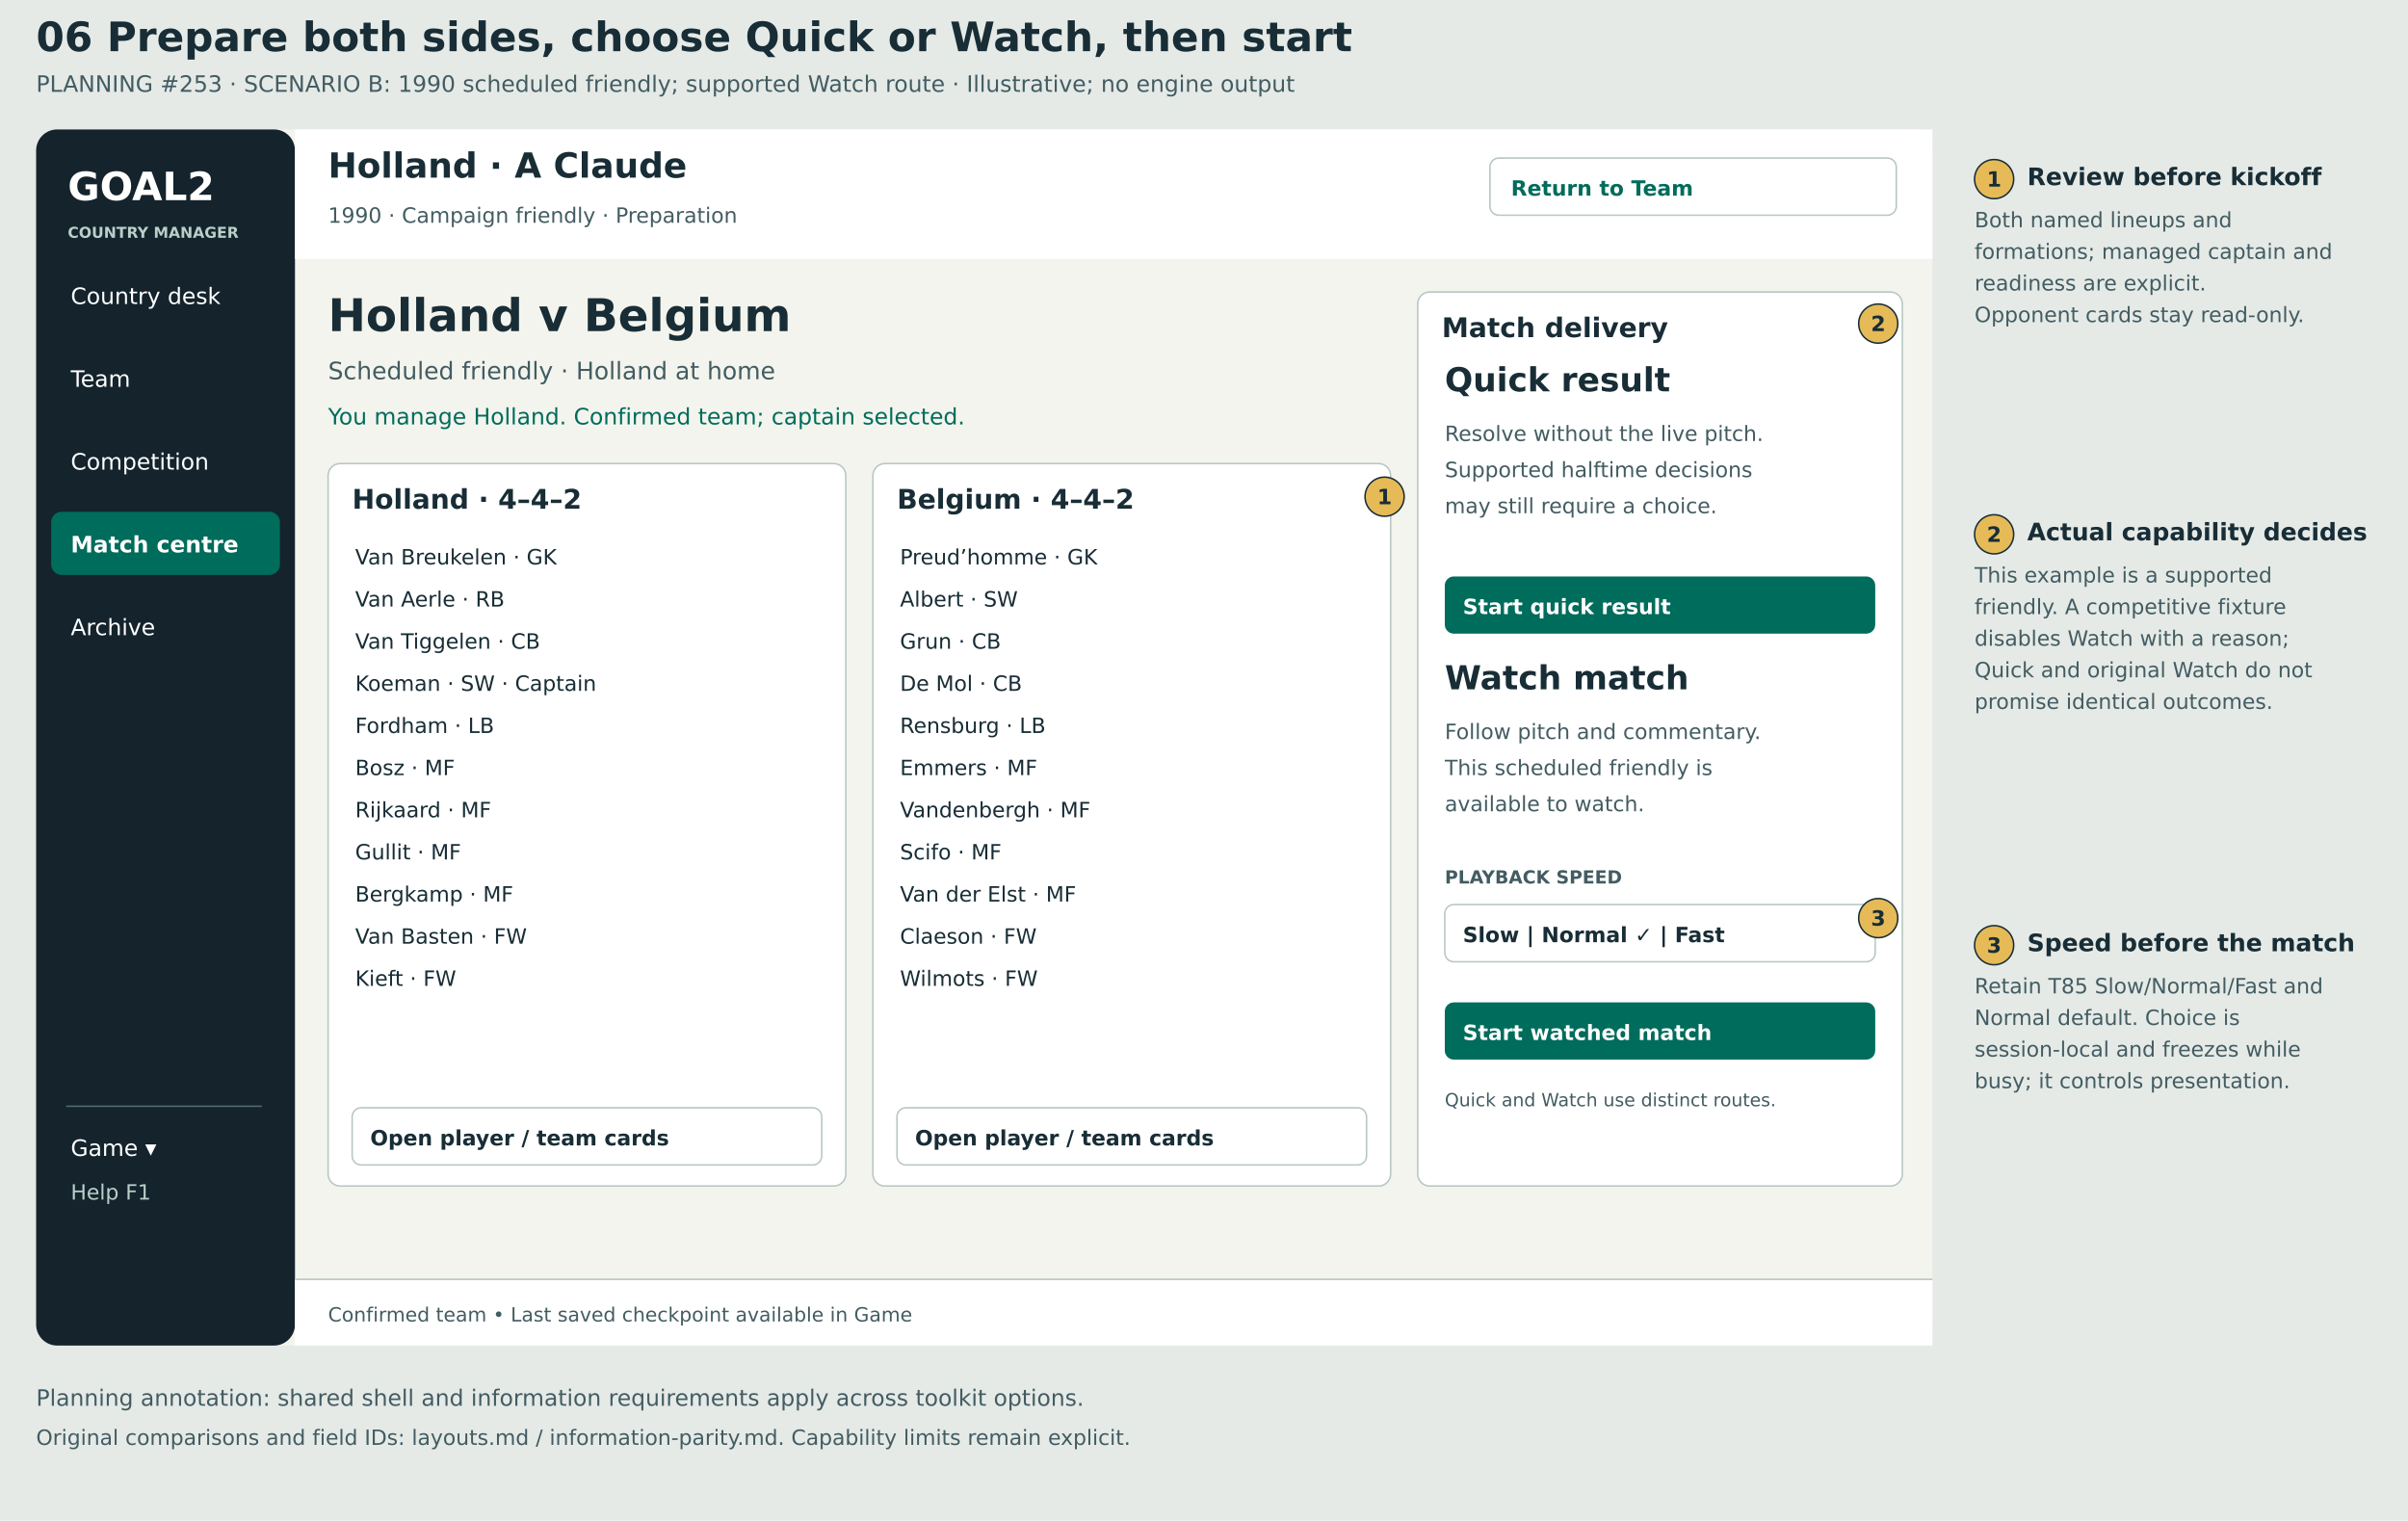
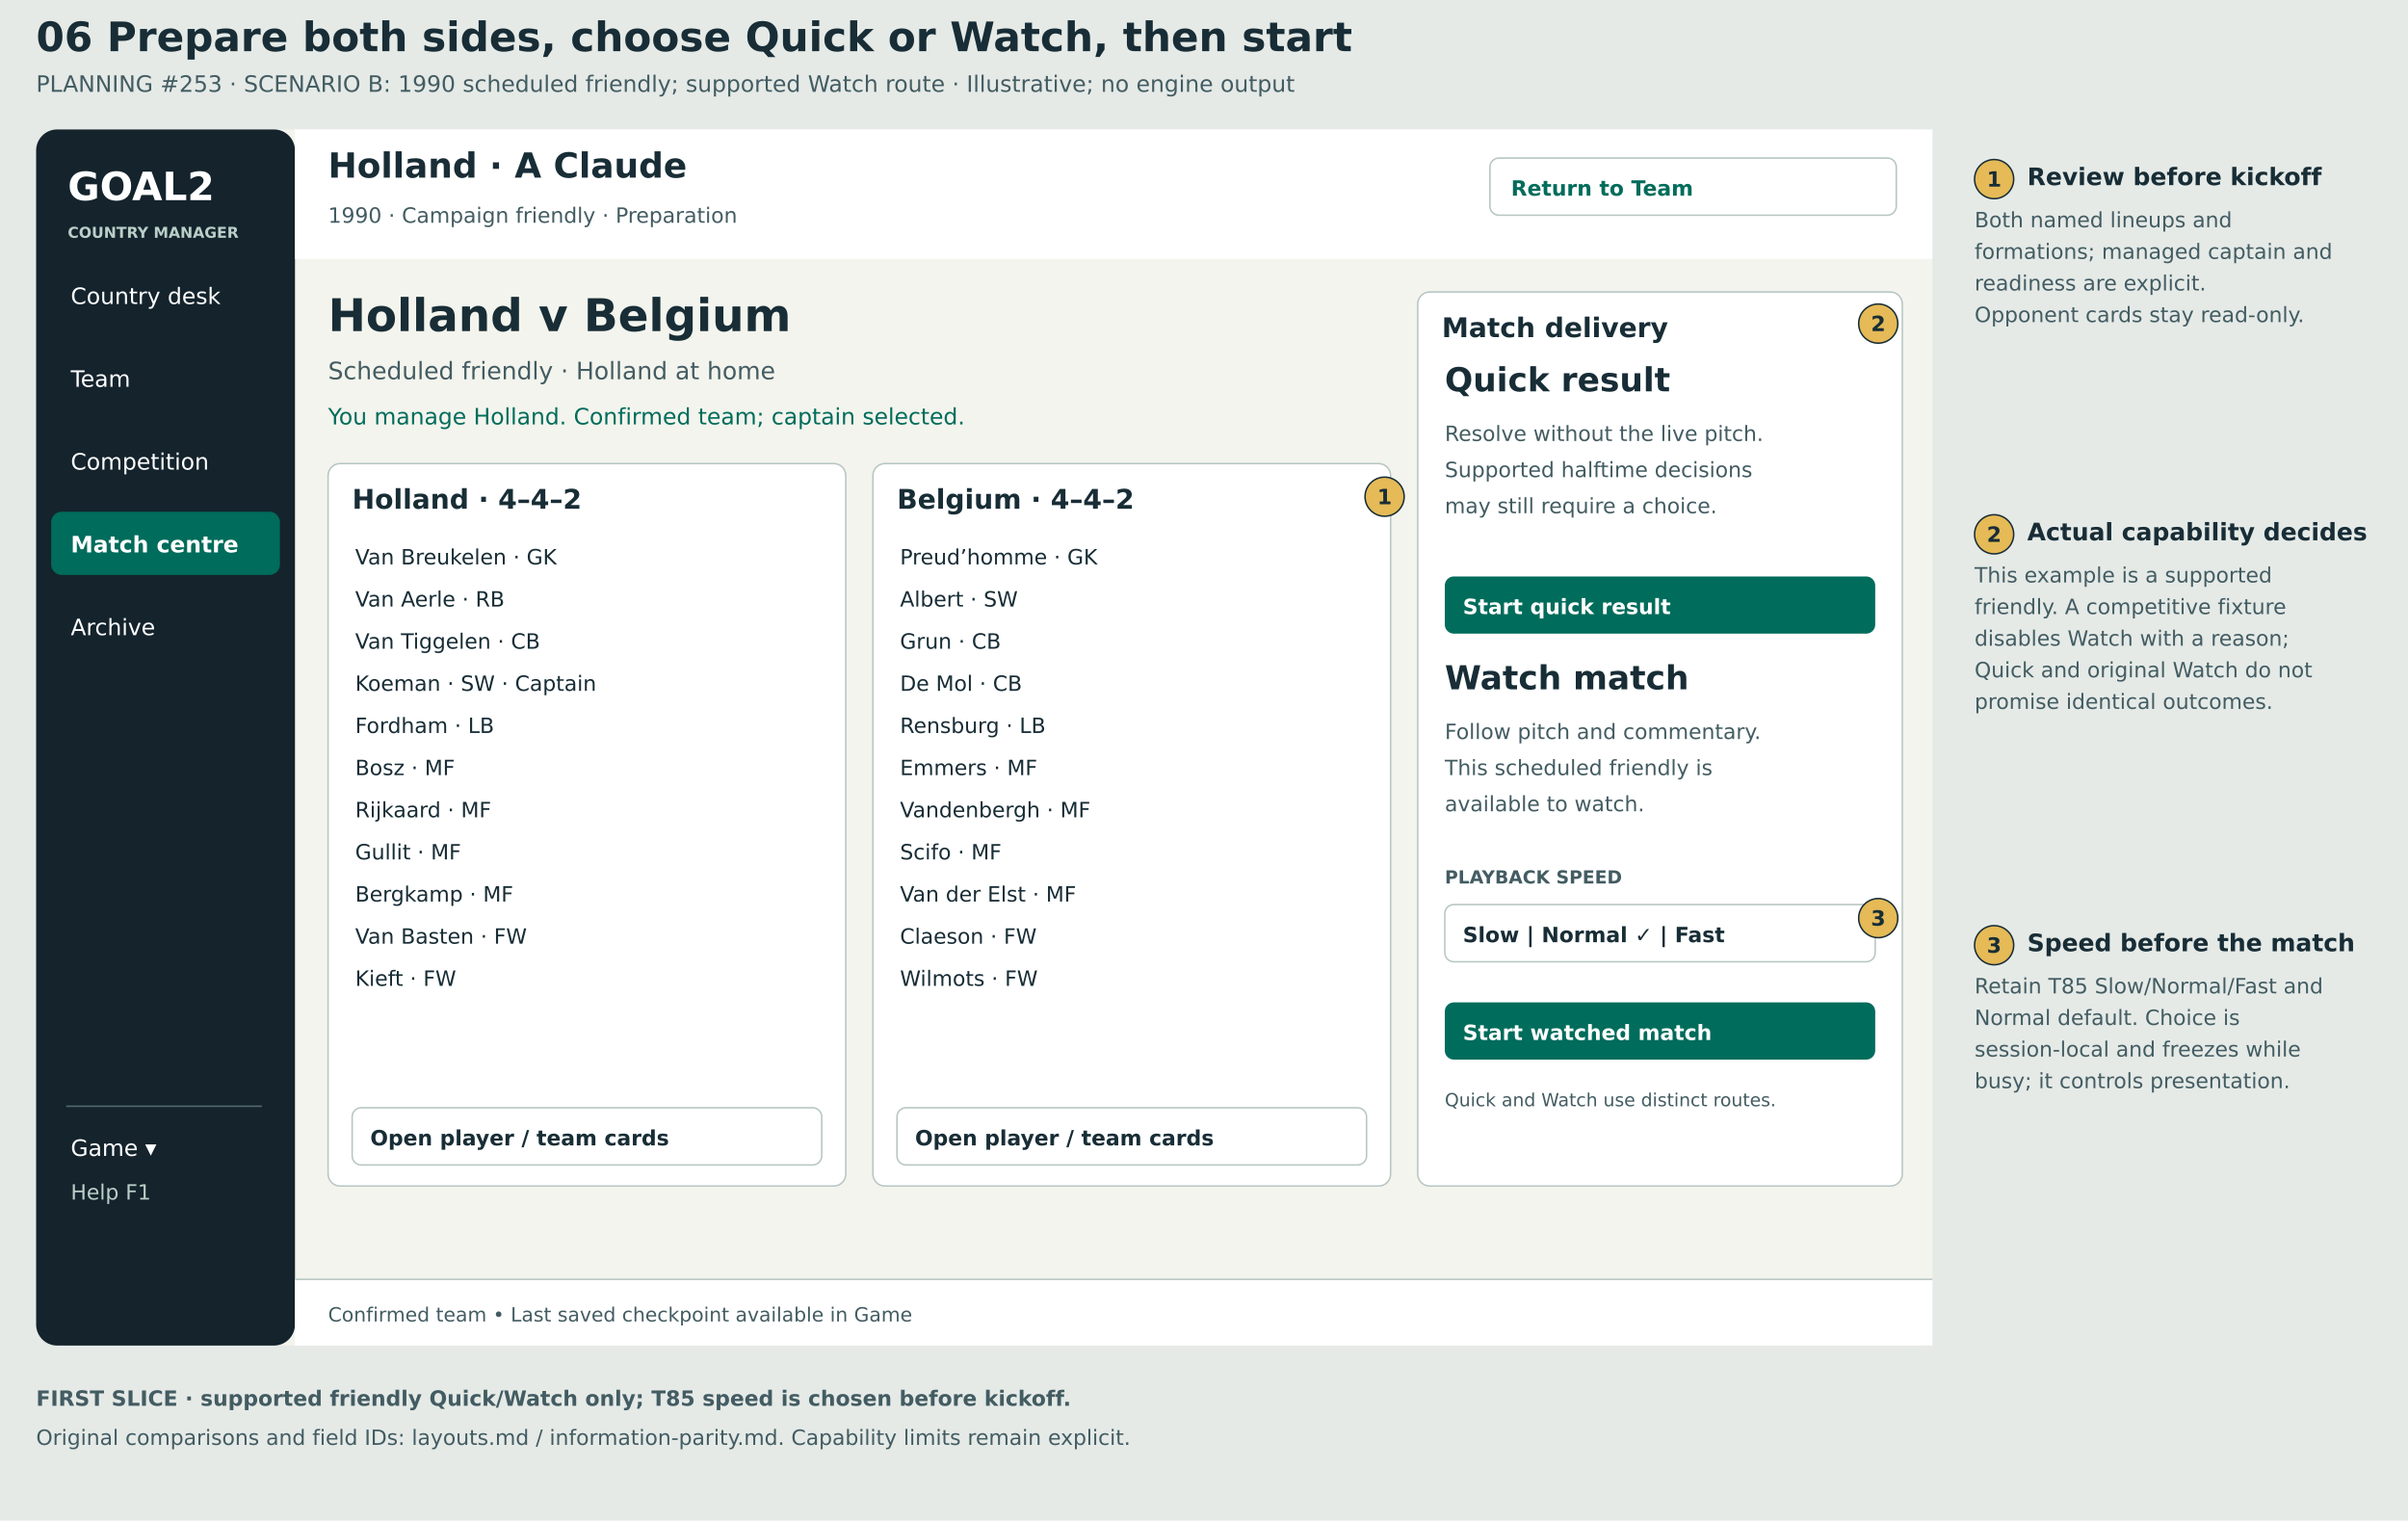
- <svg xmlns="http://www.w3.org/2000/svg" width="1600" height="1010" viewBox="0 0 1600 1010" role="img" aria-labelledby="title desc">
+ <svg xmlns="http://www.w3.org/2000/svg" width="1600" height="1010" viewBox="0 0 1600 1010" role="img" aria-labelledby="title desc" font-family="DejaVu Sans, Segoe UI, sans-serif">
  <g font-family="DejaVu Sans, Segoe UI, sans-serif">
    <rect x="0" y="0" width="1600" height="1010" rx="0" fill="#E5EAE7" />
    <text x="24" y="34" fill="#182D36" font-size="27" font-weight="700">06  Prepare both sides, choose Quick or Watch, then start</text>
    <text x="24" y="61" fill="#435C62" font-size="15" font-weight="400">PLANNING #253 · SCENARIO B: 1990 scheduled friendly; supported Watch route · Illustrative; no engine output</text>
    <rect x="24" y="86" width="1260" height="808" rx="14" fill="#F3F4ED" />
    <rect x="24" y="86" width="172" height="808" rx="14" fill="#14232C" />
    <text x="45" y="133" fill="#FFFFFF" font-size="26" font-weight="700">GOAL2</text>
    <text x="45" y="158" fill="#BACFC8" font-size="10" font-weight="700">COUNTRY MANAGER</text>
    <text x="47" y="202" fill="#FFFFFF" font-size="15" font-weight="400">Country desk</text>
    <text x="47" y="257" fill="#FFFFFF" font-size="15" font-weight="400">Team</text>
    <text x="47" y="312" fill="#FFFFFF" font-size="15" font-weight="400">Competition</text>
    <rect x="34" y="340" width="152" height="42" rx="7" fill="#006C5B" />
    <text x="47" y="367" fill="#FFFFFF" font-size="15" font-weight="600">Match centre</text>
    <text x="47" y="422" fill="#FFFFFF" font-size="15" font-weight="400">Archive</text>
    <line x1="44" y1="735" x2="174" y2="735" stroke="#536B71" />
    <text x="47" y="768" fill="#FFFFFF" font-size="15" font-weight="400">Game  ▾</text>
    <text x="47" y="797" fill="#BACFC8" font-size="14" font-weight="400">Help  F1</text>
    <rect x="196" y="86" width="1088" height="86" rx="0" fill="#FFFFFF" />
    <text x="218" y="118" fill="#182D36" font-size="23" font-weight="700">Holland · A Claude</text>
    <text x="218" y="148" fill="#435C62" font-size="14" font-weight="400">1990 · Campaign friendly · Preparation</text>
    <rect x="990" y="105" width="270" height="38" rx="6" fill="#006C5B" />
    <text x="1002" y="130" fill="#FFFFFF" font-size="14" font-weight="600">Prepare next match</text>
    <rect x="196" y="850" width="1088" height="44" rx="0" fill="#FFFFFF" />
    <line x1="196" y1="850" x2="1284" y2="850" stroke="#B7C6C3" />
    <text x="218" y="878" fill="#435C62" font-size="13" font-weight="400">Confirmed team  •  Last saved checkpoint available in Game</text>
    <rect x="990" y="105" width="270" height="38" rx="6" fill="#FFFFFF" stroke="#B7C6C3" />
    <text x="1004" y="130" fill="#006C5B" font-size="14" font-weight="600">Return to Team</text>
    <text x="218" y="220" fill="#182D36" font-size="30" font-weight="700">Holland  v  Belgium</text>
    <text x="218" y="252" fill="#435C62" font-size="16" font-weight="400">Scheduled friendly · Holland at home</text>
    <text x="218" y="282" fill="#006C5B" font-size="15" font-weight="400">You manage Holland. Confirmed team; captain selected.</text>
    <rect x="218" y="308" width="344" height="480" rx="8" fill="#FFFFFF" stroke="#B7C6C3" />
    <text x="234" y="338" fill="#182D36" font-size="18" font-weight="700">Holland · 4–4–2</text>
    <text x="236" y="375" fill="#182D36" font-size="14" font-weight="400">Van Breukelen · GK</text>
    <text x="236" y="403" fill="#182D36" font-size="14" font-weight="400">Van Aerle · RB</text>
    <text x="236" y="431" fill="#182D36" font-size="14" font-weight="400">Van Tiggelen · CB</text>
    <text x="236" y="459" fill="#182D36" font-size="14" font-weight="400">Koeman · SW · Captain</text>
    <text x="236" y="487" fill="#182D36" font-size="14" font-weight="400">Fordham · LB</text>
    <text x="236" y="515" fill="#182D36" font-size="14" font-weight="400">Bosz · MF</text>
    <text x="236" y="543" fill="#182D36" font-size="14" font-weight="400">Rijkaard · MF</text>
    <text x="236" y="571" fill="#182D36" font-size="14" font-weight="400">Gullit · MF</text>
    <text x="236" y="599" fill="#182D36" font-size="14" font-weight="400">Bergkamp · MF</text>
    <text x="236" y="627" fill="#182D36" font-size="14" font-weight="400">Van Basten · FW</text>
    <text x="236" y="655" fill="#182D36" font-size="14" font-weight="400">Kieft · FW</text>
    <rect x="234" y="736" width="312" height="38" rx="6" fill="#FFFFFF" stroke="#B7C6C3" />
    <text x="246" y="761" fill="#182D36" font-size="14" font-weight="600">Open player / team cards</text>
    <rect x="580" y="308" width="344" height="480" rx="8" fill="#FFFFFF" stroke="#B7C6C3" />
    <text x="596" y="338" fill="#182D36" font-size="18" font-weight="700">Belgium · 4–4–2</text>
    <text x="598" y="375" fill="#182D36" font-size="14" font-weight="400">Preud’homme · GK</text>
    <text x="598" y="403" fill="#182D36" font-size="14" font-weight="400">Albert · SW</text>
    <text x="598" y="431" fill="#182D36" font-size="14" font-weight="400">Grun · CB</text>
    <text x="598" y="459" fill="#182D36" font-size="14" font-weight="400">De Mol · CB</text>
    <text x="598" y="487" fill="#182D36" font-size="14" font-weight="400">Rensburg · LB</text>
    <text x="598" y="515" fill="#182D36" font-size="14" font-weight="400">Emmers · MF</text>
    <text x="598" y="543" fill="#182D36" font-size="14" font-weight="400">Vandenbergh · MF</text>
    <text x="598" y="571" fill="#182D36" font-size="14" font-weight="400">Scifo · MF</text>
    <text x="598" y="599" fill="#182D36" font-size="14" font-weight="400">Van der Elst · MF</text>
    <text x="598" y="627" fill="#182D36" font-size="14" font-weight="400">Claeson · FW</text>
    <text x="598" y="655" fill="#182D36" font-size="14" font-weight="400">Wilmots · FW</text>
    <rect x="596" y="736" width="312" height="38" rx="6" fill="#FFFFFF" stroke="#B7C6C3" />
    <text x="608" y="761" fill="#182D36" font-size="14" font-weight="600">Open player / team cards</text>
    <rect x="942" y="194" width="322" height="594" rx="8" fill="#FFFFFF" stroke="#B7C6C3" />
    <text x="958" y="224" fill="#182D36" font-size="18" font-weight="700">Match delivery</text>
    <text x="960" y="260" fill="#182D36" font-size="22" font-weight="700">Quick result</text>
    <text x="960" y="293" fill="#435C62" font-size="14" font-weight="400">Resolve without the live pitch.</text>
    <text x="960" y="317" fill="#435C62" font-size="14" font-weight="400">Supported halftime decisions</text>
    <text x="960" y="341" fill="#435C62" font-size="14" font-weight="400">may still require a choice.</text>
    <rect x="960" y="383" width="286" height="38" rx="6" fill="#006C5B" />
    <text x="972" y="408" fill="#FFFFFF" font-size="14" font-weight="600">Start quick result</text>
    <text x="960" y="458" fill="#182D36" font-size="22" font-weight="700">Watch match</text>
    <text x="960" y="491" fill="#435C62" font-size="14" font-weight="400">Follow pitch and commentary.</text>
    <text x="960" y="515" fill="#435C62" font-size="14" font-weight="400">This scheduled friendly is</text>
    <text x="960" y="539" fill="#435C62" font-size="14" font-weight="400">available to watch.</text>
    <text x="960" y="587" fill="#435C62" font-size="12" font-weight="600">PLAYBACK SPEED</text>
    <rect x="960" y="601" width="286" height="38" rx="6" fill="#FFFFFF" stroke="#B7C6C3" />
    <text x="972" y="626" fill="#182D36" font-size="14" font-weight="600">Slow   |   Normal ✓   |   Fast</text>
    <rect x="960" y="666" width="286" height="38" rx="6" fill="#006C5B" />
    <text x="972" y="691" fill="#FFFFFF" font-size="14" font-weight="600">Start watched match</text>
    <text x="960" y="735" fill="#435C62" font-size="12" font-weight="400">Quick and Watch use distinct routes.</text>
    <circle cx="920" cy="330" r="13" fill="#E5BA57" stroke="#182D36" />
    <text x="920" y="335" fill="#182D36" font-size="14" font-weight="700" text-anchor="middle">1</text>
    <circle cx="1248" cy="215" r="13" fill="#E5BA57" stroke="#182D36" />
    <text x="1248" y="220" fill="#182D36" font-size="14" font-weight="700" text-anchor="middle">2</text>
    <circle cx="1248" cy="610" r="13" fill="#E5BA57" stroke="#182D36" />
    <text x="1248" y="615" fill="#182D36" font-size="14" font-weight="700" text-anchor="middle">3</text>
    <circle cx="1325" cy="119" r="13" fill="#E5BA57" stroke="#182D36" />
    <text x="1325" y="124" fill="#182D36" font-size="14" font-weight="700" text-anchor="middle">1</text>
    <text x="1347" y="123" fill="#182D36" font-size="16" font-weight="700">Review before kickoff</text>
    <text x="1312" y="151" fill="#435C62" font-size="14" font-weight="400">Both named lineups and</text>
    <text x="1312" y="172" fill="#435C62" font-size="14" font-weight="400">formations; managed captain and</text>
    <text x="1312" y="193" fill="#435C62" font-size="14" font-weight="400">readiness are explicit.</text>
    <text x="1312" y="214" fill="#435C62" font-size="14" font-weight="400">Opponent cards stay read-only.</text>
    <circle cx="1325" cy="355" r="13" fill="#E5BA57" stroke="#182D36" />
    <text x="1325" y="360" fill="#182D36" font-size="14" font-weight="700" text-anchor="middle">2</text>
    <text x="1347" y="359" fill="#182D36" font-size="16" font-weight="700">Actual capability decides</text>
    <text x="1312" y="387" fill="#435C62" font-size="14" font-weight="400">This example is a supported</text>
    <text x="1312" y="408" fill="#435C62" font-size="14" font-weight="400">friendly. A competitive fixture</text>
    <text x="1312" y="429" fill="#435C62" font-size="14" font-weight="400">disables Watch with a reason;</text>
    <text x="1312" y="450" fill="#435C62" font-size="14" font-weight="400">Quick and original Watch do not</text>
    <text x="1312" y="471" fill="#435C62" font-size="14" font-weight="400">promise identical outcomes.</text>
    <circle cx="1325" cy="628" r="13" fill="#E5BA57" stroke="#182D36" />
    <text x="1325" y="633" fill="#182D36" font-size="14" font-weight="700" text-anchor="middle">3</text>
    <text x="1347" y="632" fill="#182D36" font-size="16" font-weight="700">Speed before the match</text>
    <text x="1312" y="660" fill="#435C62" font-size="14" font-weight="400">Retain T85 Slow/Normal/Fast and</text>
    <text x="1312" y="681" fill="#435C62" font-size="14" font-weight="400">Normal default. Choice is</text>
    <text x="1312" y="702" fill="#435C62" font-size="14" font-weight="400">session-local and freezes while</text>
    <text x="1312" y="723" fill="#435C62" font-size="14" font-weight="400">busy; it controls presentation.</text>
-     <text x="24" y="934" fill="#435C62" font-size="15" font-weight="400">Planning annotation: shared shell and information requirements apply across toolkit options.</text>
+     <text x="24" y="934" fill="#435C62" font-size="14" font-weight="600">FIRST SLICE · supported friendly Quick/Watch only; T85 speed is chosen before kickoff.</text>
    <text x="24" y="960" fill="#435C62" font-size="14" font-weight="400">Original comparisons and field IDs: layouts.md / information-parity.md. Capability limits remain explicit.</text>
  </g>
</svg>
